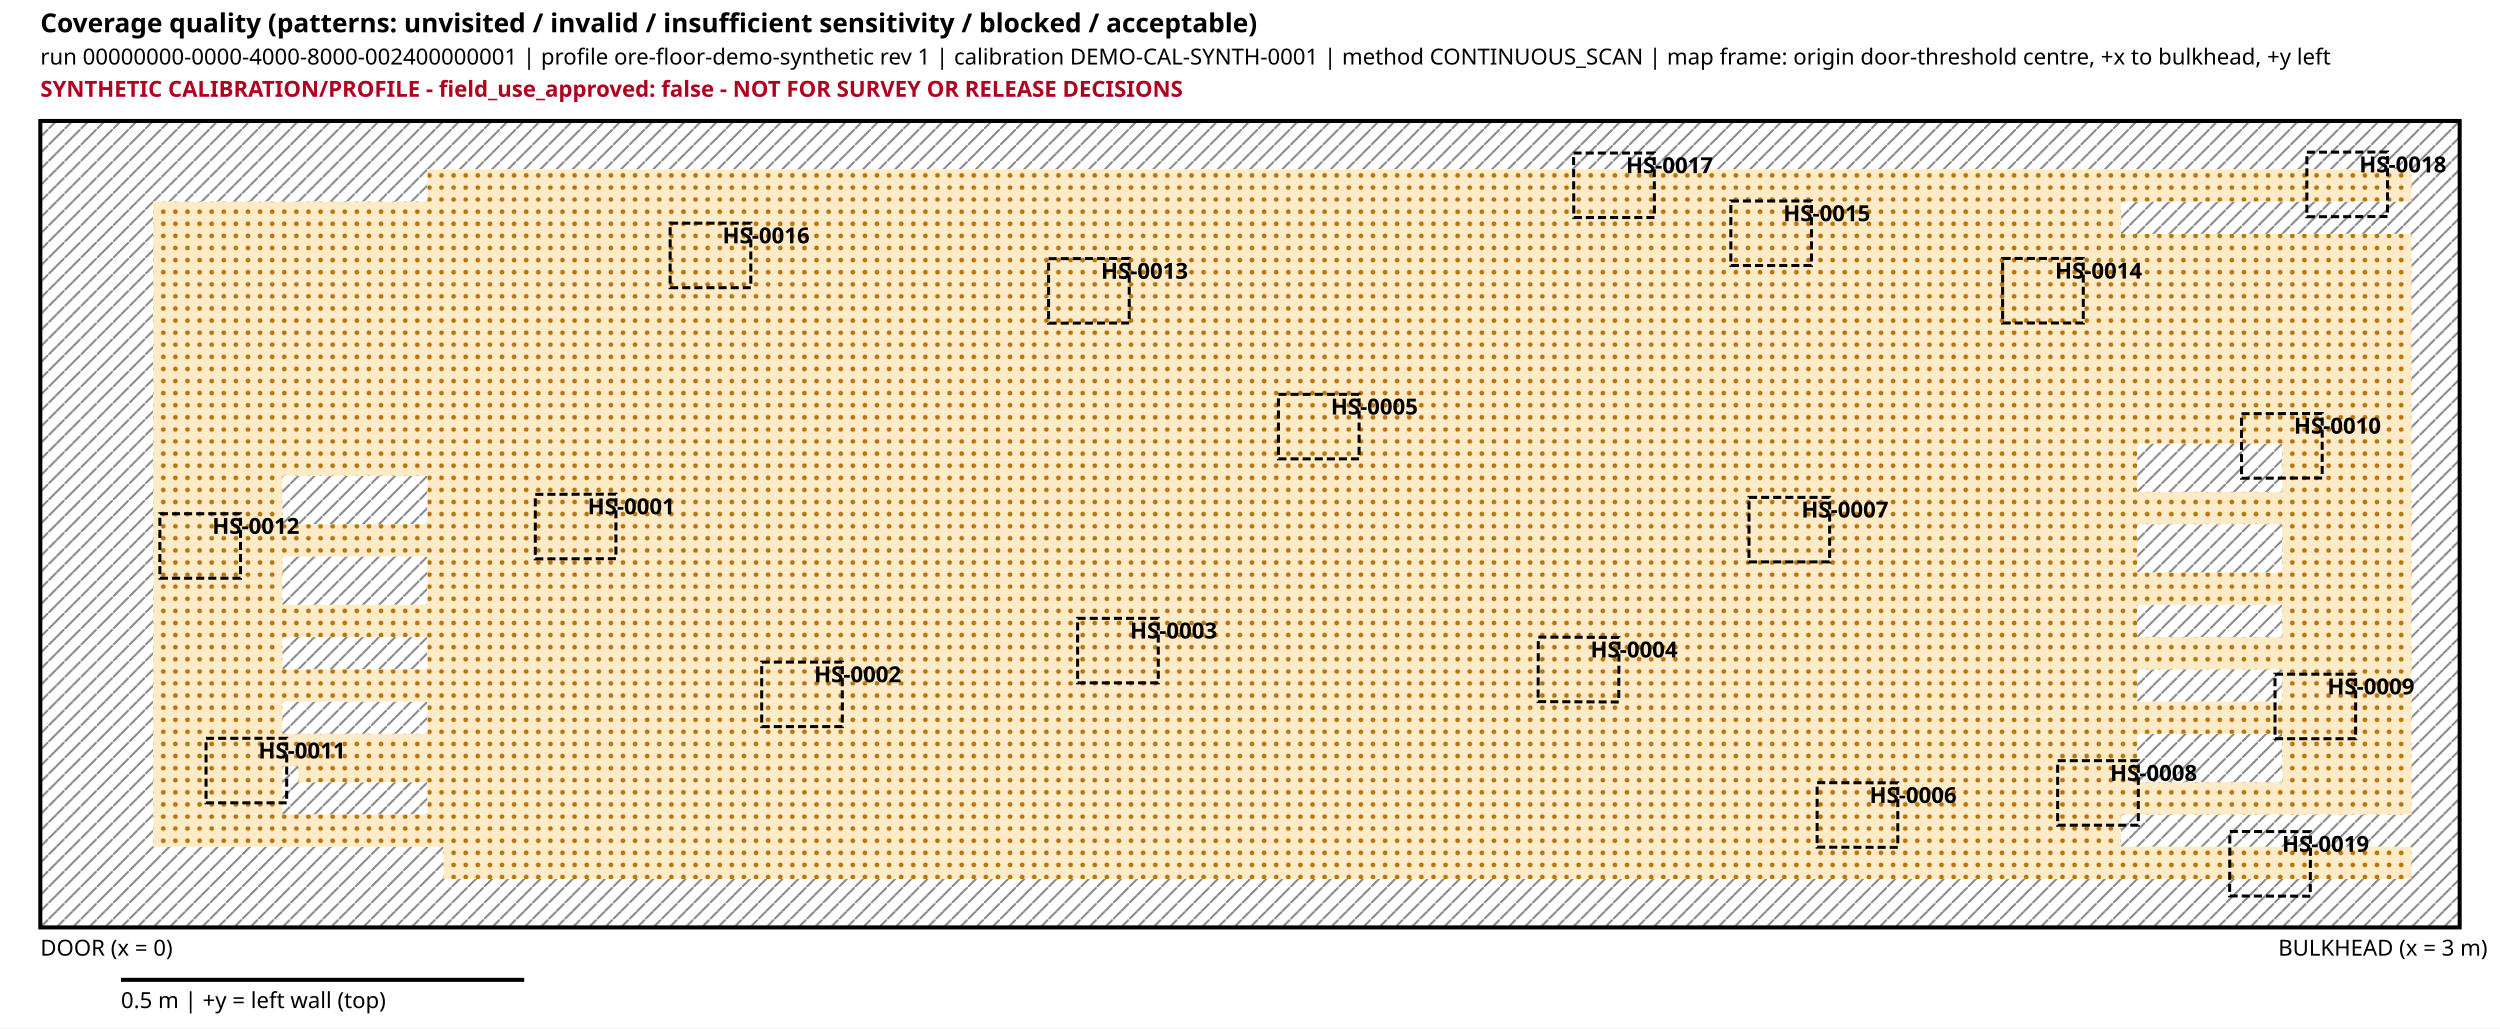
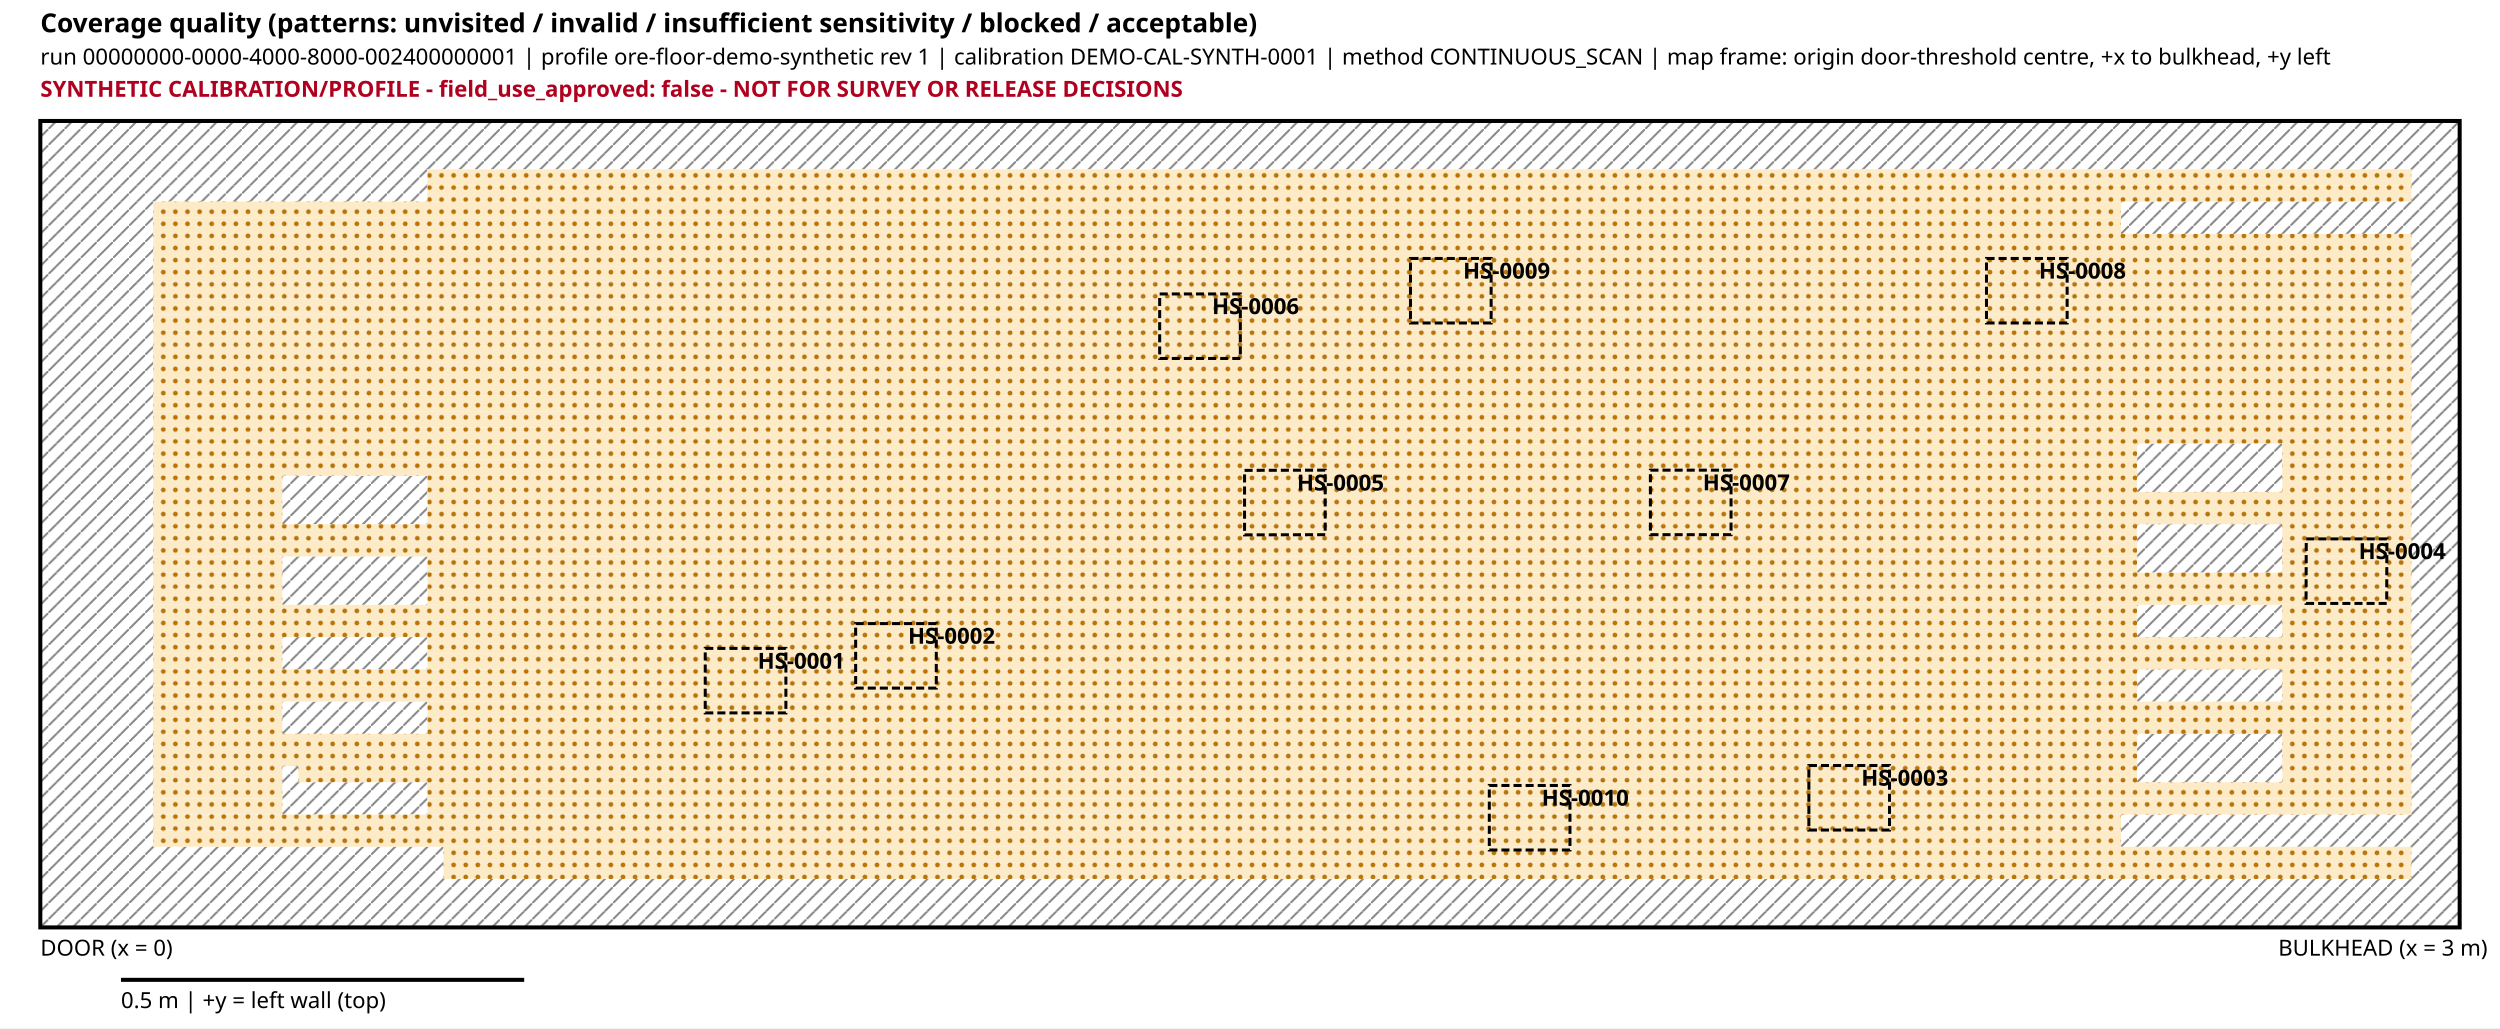
<svg xmlns="http://www.w3.org/2000/svg" width="1240" height="510" viewBox="0 0 1240 510" font-family="sans-serif" font-size="11">
  <defs>
    <pattern id="p-UNVISITED" width="8" height="8" patternUnits="userSpaceOnUse">
      <rect width="8" height="8" fill="#fff" />
      <path d="M0 8L8 0" stroke="#888" stroke-width="1" />
    </pattern>
    <pattern id="p-INVALID_DATA" width="8" height="8" patternUnits="userSpaceOnUse">
      <rect width="8" height="8" fill="#f6d5d5" />
      <path d="M0 0L8 8M0 8L8 0" stroke="#c83c3c" stroke-width="1" />
    </pattern>
    <pattern id="p-INSUFFICIENT_SENSITIVITY" width="6" height="6" patternUnits="userSpaceOnUse">
      <rect width="6" height="6" fill="#fdebc8" />
      <circle cx="3" cy="3" r="1.2" fill="#b9770e" />
    </pattern>
    <pattern id="p-BLOCKED" width="8" height="8" patternUnits="userSpaceOnUse">
      <rect width="8" height="8" fill="#e4dcf0" />
      <path d="M0 4H8" stroke="#785aa0" stroke-width="2" />
    </pattern>
    <pattern id="p-EXCLUDED" width="8" height="8" patternUnits="userSpaceOnUse">
      <rect width="8" height="8" fill="#5a5a5a" />
    </pattern>
    <pattern id="p-ACCEPTABLE" width="8" height="8" patternUnits="userSpaceOnUse">
      <rect width="8" height="8" fill="#2e8b57" />
    </pattern>
  </defs>
  <rect width="1240" height="510" fill="#fff" />
  <text x="20" y="16" font-size="13" font-weight="bold">Coverage quality (patterns: unvisited / invalid / insufficient sensitivity / blocked / acceptable)</text>
  <text x="20" y="32">run 00000000-0000-4000-8000-002400000001 | profile ore-floor-demo-synthetic rev 1 | calibration DEMO-CAL-SYNTH-0001 | method CONTINUOUS_SCAN | map frame: origin door-threshold centre, +x to bulkhead, +y left</text>
  <text x="20" y="48" fill="#b00020" font-weight="bold">SYNTHETIC CALIBRATION/PROFILE - field_use_approved: false - NOT FOR SURVEY OR RELEASE DECISIONS</text>
  <rect x="20.0" y="452.0" width="1200.0" height="8.0" fill="url(#p-UNVISITED)" />
  <rect x="20.0" y="444.0" width="1200.0" height="8.0" fill="url(#p-UNVISITED)" />
  <rect x="20.0" y="436.0" width="1200.0" height="8.0" fill="url(#p-UNVISITED)" />
  <rect x="20.0" y="428.0" width="200.0" height="8.0" fill="url(#p-UNVISITED)" />
  <rect x="1196.0" y="428.0" width="24.0" height="8.0" fill="url(#p-UNVISITED)" />
  <rect x="20.0" y="420.0" width="200.0" height="8.0" fill="url(#p-UNVISITED)" />
  <rect x="1196.0" y="420.0" width="24.0" height="8.0" fill="url(#p-UNVISITED)" />
  <rect x="20.0" y="412.0" width="56.0" height="8.0" fill="url(#p-UNVISITED)" />
  <rect x="1052.0" y="412.0" width="168.0" height="8.0" fill="url(#p-UNVISITED)" />
  <rect x="20.0" y="404.0" width="56.0" height="8.0" fill="url(#p-UNVISITED)" />
  <rect x="1052.0" y="404.0" width="168.0" height="8.0" fill="url(#p-UNVISITED)" />
  <rect x="20.0" y="396.0" width="56.0" height="8.0" fill="url(#p-UNVISITED)" />
  <rect x="140.0" y="396.0" width="72.0" height="8.0" fill="url(#p-UNVISITED)" />
  <rect x="1196.0" y="396.0" width="24.0" height="8.0" fill="url(#p-UNVISITED)" />
  <rect x="20.0" y="388.0" width="56.0" height="8.0" fill="url(#p-UNVISITED)" />
  <rect x="140.0" y="388.0" width="72.0" height="8.0" fill="url(#p-UNVISITED)" />
  <rect x="1196.0" y="388.0" width="24.0" height="8.0" fill="url(#p-UNVISITED)" />
  <rect x="20.0" y="380.0" width="56.0" height="8.0" fill="url(#p-UNVISITED)" />
  <rect x="140.0" y="380.0" width="8.0" height="8.0" fill="url(#p-UNVISITED)" />
  <rect x="1060.0" y="380.0" width="72.0" height="8.0" fill="url(#p-UNVISITED)" />
  <rect x="1196.0" y="380.0" width="24.0" height="8.0" fill="url(#p-UNVISITED)" />
  <rect x="20.0" y="372.0" width="56.0" height="8.0" fill="url(#p-UNVISITED)" />
  <rect x="1060.0" y="372.0" width="72.0" height="8.0" fill="url(#p-UNVISITED)" />
  <rect x="1196.0" y="372.0" width="24.0" height="8.0" fill="url(#p-UNVISITED)" />
  <rect x="20.0" y="364.0" width="56.0" height="8.0" fill="url(#p-UNVISITED)" />
  <rect x="1060.0" y="364.0" width="72.0" height="8.0" fill="url(#p-UNVISITED)" />
  <rect x="1196.0" y="364.0" width="24.0" height="8.0" fill="url(#p-UNVISITED)" />
  <rect x="20.0" y="356.0" width="56.0" height="8.0" fill="url(#p-UNVISITED)" />
  <rect x="140.0" y="356.0" width="72.0" height="8.0" fill="url(#p-UNVISITED)" />
  <rect x="1196.0" y="356.0" width="24.0" height="8.0" fill="url(#p-UNVISITED)" />
  <rect x="20.0" y="348.0" width="56.0" height="8.0" fill="url(#p-UNVISITED)" />
  <rect x="140.0" y="348.0" width="72.0" height="8.0" fill="url(#p-UNVISITED)" />
  <rect x="1196.0" y="348.0" width="24.0" height="8.0" fill="url(#p-UNVISITED)" />
  <rect x="20.0" y="340.0" width="56.0" height="8.0" fill="url(#p-UNVISITED)" />
  <rect x="1060.0" y="340.0" width="72.0" height="8.0" fill="url(#p-UNVISITED)" />
  <rect x="1196.0" y="340.0" width="24.0" height="8.0" fill="url(#p-UNVISITED)" />
  <rect x="20.0" y="332.0" width="56.0" height="8.0" fill="url(#p-UNVISITED)" />
  <rect x="1060.0" y="332.0" width="72.0" height="8.0" fill="url(#p-UNVISITED)" />
  <rect x="1196.0" y="332.0" width="24.0" height="8.0" fill="url(#p-UNVISITED)" />
  <rect x="20.0" y="324.0" width="56.0" height="8.0" fill="url(#p-UNVISITED)" />
  <rect x="140.0" y="324.0" width="72.0" height="8.0" fill="url(#p-UNVISITED)" />
  <rect x="1196.0" y="324.0" width="24.0" height="8.0" fill="url(#p-UNVISITED)" />
  <rect x="20.0" y="316.0" width="56.0" height="8.0" fill="url(#p-UNVISITED)" />
  <rect x="140.0" y="316.0" width="72.0" height="8.0" fill="url(#p-UNVISITED)" />
  <rect x="1196.0" y="316.0" width="24.0" height="8.0" fill="url(#p-UNVISITED)" />
  <rect x="20.0" y="308.0" width="56.0" height="8.0" fill="url(#p-UNVISITED)" />
  <rect x="1060.0" y="308.0" width="72.0" height="8.0" fill="url(#p-UNVISITED)" />
  <rect x="1196.0" y="308.0" width="24.0" height="8.0" fill="url(#p-UNVISITED)" />
  <rect x="20.0" y="300.0" width="56.0" height="8.0" fill="url(#p-UNVISITED)" />
  <rect x="1060.0" y="300.0" width="72.0" height="8.0" fill="url(#p-UNVISITED)" />
  <rect x="1196.0" y="300.0" width="24.0" height="8.0" fill="url(#p-UNVISITED)" />
  <rect x="20.0" y="292.0" width="56.0" height="8.0" fill="url(#p-UNVISITED)" />
  <rect x="140.0" y="292.0" width="72.0" height="8.0" fill="url(#p-UNVISITED)" />
  <rect x="1196.0" y="292.0" width="24.0" height="8.0" fill="url(#p-UNVISITED)" />
  <rect x="20.0" y="284.0" width="56.0" height="8.0" fill="url(#p-UNVISITED)" />
  <rect x="140.0" y="284.0" width="72.0" height="8.0" fill="url(#p-UNVISITED)" />
  <rect x="1196.0" y="284.0" width="24.0" height="8.0" fill="url(#p-UNVISITED)" />
  <rect x="20.0" y="276.0" width="56.0" height="8.0" fill="url(#p-UNVISITED)" />
  <rect x="140.0" y="276.0" width="72.0" height="8.0" fill="url(#p-UNVISITED)" />
  <rect x="1060.0" y="276.0" width="72.0" height="8.0" fill="url(#p-UNVISITED)" />
  <rect x="1196.0" y="276.0" width="24.0" height="8.0" fill="url(#p-UNVISITED)" />
  <rect x="20.0" y="268.0" width="56.0" height="8.0" fill="url(#p-UNVISITED)" />
  <rect x="1060.0" y="268.0" width="72.0" height="8.0" fill="url(#p-UNVISITED)" />
  <rect x="1196.0" y="268.0" width="24.0" height="8.0" fill="url(#p-UNVISITED)" />
  <rect x="20.0" y="260.0" width="56.0" height="8.0" fill="url(#p-UNVISITED)" />
  <rect x="1060.0" y="260.0" width="72.0" height="8.0" fill="url(#p-UNVISITED)" />
  <rect x="1196.0" y="260.0" width="24.0" height="8.0" fill="url(#p-UNVISITED)" />
  <rect x="20.0" y="252.0" width="56.0" height="8.0" fill="url(#p-UNVISITED)" />
  <rect x="140.0" y="252.0" width="72.0" height="8.0" fill="url(#p-UNVISITED)" />
  <rect x="1196.0" y="252.0" width="24.0" height="8.0" fill="url(#p-UNVISITED)" />
  <rect x="20.0" y="244.0" width="56.0" height="8.0" fill="url(#p-UNVISITED)" />
  <rect x="140.0" y="244.0" width="72.0" height="8.0" fill="url(#p-UNVISITED)" />
  <rect x="1196.0" y="244.0" width="24.0" height="8.0" fill="url(#p-UNVISITED)" />
  <rect x="20.0" y="236.0" width="56.0" height="8.0" fill="url(#p-UNVISITED)" />
  <rect x="140.0" y="236.0" width="72.0" height="8.0" fill="url(#p-UNVISITED)" />
  <rect x="1060.0" y="236.0" width="72.0" height="8.0" fill="url(#p-UNVISITED)" />
  <rect x="1196.0" y="236.0" width="24.0" height="8.0" fill="url(#p-UNVISITED)" />
  <rect x="20.0" y="228.0" width="56.0" height="8.0" fill="url(#p-UNVISITED)" />
  <rect x="1060.0" y="228.0" width="72.0" height="8.0" fill="url(#p-UNVISITED)" />
  <rect x="1196.0" y="228.0" width="24.0" height="8.0" fill="url(#p-UNVISITED)" />
  <rect x="20.0" y="220.0" width="56.0" height="8.0" fill="url(#p-UNVISITED)" />
  <rect x="1060.0" y="220.0" width="72.0" height="8.0" fill="url(#p-UNVISITED)" />
  <rect x="1196.0" y="220.0" width="24.0" height="8.0" fill="url(#p-UNVISITED)" />
  <rect x="20.0" y="212.0" width="56.0" height="8.0" fill="url(#p-UNVISITED)" />
  <rect x="1196.0" y="212.0" width="24.0" height="8.0" fill="url(#p-UNVISITED)" />
  <rect x="20.0" y="204.0" width="56.0" height="8.0" fill="url(#p-UNVISITED)" />
  <rect x="1196.0" y="204.0" width="24.0" height="8.0" fill="url(#p-UNVISITED)" />
  <rect x="20.0" y="196.0" width="56.0" height="8.0" fill="url(#p-UNVISITED)" />
  <rect x="1196.0" y="196.0" width="24.0" height="8.0" fill="url(#p-UNVISITED)" />
  <rect x="20.0" y="188.0" width="56.0" height="8.0" fill="url(#p-UNVISITED)" />
  <rect x="1196.0" y="188.0" width="24.0" height="8.0" fill="url(#p-UNVISITED)" />
  <rect x="20.0" y="180.0" width="56.0" height="8.0" fill="url(#p-UNVISITED)" />
  <rect x="1196.0" y="180.0" width="24.0" height="8.0" fill="url(#p-UNVISITED)" />
  <rect x="20.0" y="172.0" width="56.0" height="8.0" fill="url(#p-UNVISITED)" />
  <rect x="1196.0" y="172.0" width="24.0" height="8.0" fill="url(#p-UNVISITED)" />
  <rect x="20.0" y="164.0" width="56.0" height="8.0" fill="url(#p-UNVISITED)" />
  <rect x="1196.0" y="164.0" width="24.0" height="8.0" fill="url(#p-UNVISITED)" />
  <rect x="20.0" y="156.0" width="56.0" height="8.0" fill="url(#p-UNVISITED)" />
  <rect x="1196.0" y="156.0" width="24.0" height="8.0" fill="url(#p-UNVISITED)" />
  <rect x="20.0" y="148.0" width="56.0" height="8.0" fill="url(#p-UNVISITED)" />
  <rect x="1196.0" y="148.0" width="24.0" height="8.0" fill="url(#p-UNVISITED)" />
  <rect x="20.0" y="140.0" width="56.0" height="8.0" fill="url(#p-UNVISITED)" />
  <rect x="1196.0" y="140.0" width="24.0" height="8.0" fill="url(#p-UNVISITED)" />
  <rect x="20.0" y="132.0" width="56.0" height="8.0" fill="url(#p-UNVISITED)" />
  <rect x="1196.0" y="132.0" width="24.0" height="8.0" fill="url(#p-UNVISITED)" />
  <rect x="20.0" y="124.0" width="56.0" height="8.0" fill="url(#p-UNVISITED)" />
  <rect x="1196.0" y="124.0" width="24.0" height="8.0" fill="url(#p-UNVISITED)" />
  <rect x="20.0" y="116.0" width="56.0" height="8.0" fill="url(#p-UNVISITED)" />
  <rect x="1196.0" y="116.0" width="24.0" height="8.0" fill="url(#p-UNVISITED)" />
  <rect x="20.0" y="108.0" width="56.0" height="8.0" fill="url(#p-UNVISITED)" />
  <rect x="1052.0" y="108.0" width="168.0" height="8.0" fill="url(#p-UNVISITED)" />
  <rect x="20.0" y="100.0" width="56.0" height="8.0" fill="url(#p-UNVISITED)" />
  <rect x="1052.0" y="100.0" width="168.0" height="8.0" fill="url(#p-UNVISITED)" />
  <rect x="20.0" y="92.0" width="192.0" height="8.0" fill="url(#p-UNVISITED)" />
  <rect x="1196.0" y="92.0" width="24.0" height="8.0" fill="url(#p-UNVISITED)" />
  <rect x="20.0" y="84.0" width="192.0" height="8.0" fill="url(#p-UNVISITED)" />
  <rect x="1196.0" y="84.0" width="24.0" height="8.0" fill="url(#p-UNVISITED)" />
  <rect x="20.0" y="76.0" width="1200.0" height="8.0" fill="url(#p-UNVISITED)" />
  <rect x="20.0" y="68.0" width="1200.0" height="8.0" fill="url(#p-UNVISITED)" />
  <rect x="20.0" y="60.0" width="1200.0" height="8.0" fill="url(#p-UNVISITED)" />
  <rect x="220.0" y="428.0" width="976.0" height="8.0" fill="url(#p-INSUFFICIENT_SENSITIVITY)" />
  <rect x="220.0" y="420.0" width="976.0" height="8.0" fill="url(#p-INSUFFICIENT_SENSITIVITY)" />
  <rect x="76.0" y="412.0" width="976.0" height="8.0" fill="url(#p-INSUFFICIENT_SENSITIVITY)" />
  <rect x="76.0" y="404.0" width="976.0" height="8.0" fill="url(#p-INSUFFICIENT_SENSITIVITY)" />
  <rect x="76.0" y="396.0" width="64.0" height="8.0" fill="url(#p-INSUFFICIENT_SENSITIVITY)" />
  <rect x="212.0" y="396.0" width="984.0" height="8.0" fill="url(#p-INSUFFICIENT_SENSITIVITY)" />
  <rect x="76.0" y="388.0" width="64.0" height="8.0" fill="url(#p-INSUFFICIENT_SENSITIVITY)" />
  <rect x="212.0" y="388.0" width="984.0" height="8.0" fill="url(#p-INSUFFICIENT_SENSITIVITY)" />
  <rect x="76.0" y="380.0" width="64.0" height="8.0" fill="url(#p-INSUFFICIENT_SENSITIVITY)" />
  <rect x="148.0" y="380.0" width="912.0" height="8.0" fill="url(#p-INSUFFICIENT_SENSITIVITY)" />
  <rect x="1132.0" y="380.0" width="64.0" height="8.0" fill="url(#p-INSUFFICIENT_SENSITIVITY)" />
  <rect x="76.0" y="372.0" width="984.0" height="8.0" fill="url(#p-INSUFFICIENT_SENSITIVITY)" />
  <rect x="1132.0" y="372.0" width="64.0" height="8.0" fill="url(#p-INSUFFICIENT_SENSITIVITY)" />
  <rect x="76.0" y="364.0" width="984.0" height="8.0" fill="url(#p-INSUFFICIENT_SENSITIVITY)" />
  <rect x="1132.0" y="364.0" width="64.0" height="8.0" fill="url(#p-INSUFFICIENT_SENSITIVITY)" />
  <rect x="76.0" y="356.0" width="64.0" height="8.0" fill="url(#p-INSUFFICIENT_SENSITIVITY)" />
  <rect x="212.0" y="356.0" width="984.0" height="8.0" fill="url(#p-INSUFFICIENT_SENSITIVITY)" />
  <rect x="76.0" y="348.0" width="64.0" height="8.0" fill="url(#p-INSUFFICIENT_SENSITIVITY)" />
  <rect x="212.0" y="348.0" width="984.0" height="8.0" fill="url(#p-INSUFFICIENT_SENSITIVITY)" />
  <rect x="76.0" y="340.0" width="984.0" height="8.0" fill="url(#p-INSUFFICIENT_SENSITIVITY)" />
  <rect x="1132.0" y="340.0" width="64.0" height="8.0" fill="url(#p-INSUFFICIENT_SENSITIVITY)" />
  <rect x="76.0" y="332.0" width="984.0" height="8.0" fill="url(#p-INSUFFICIENT_SENSITIVITY)" />
  <rect x="1132.0" y="332.0" width="64.0" height="8.0" fill="url(#p-INSUFFICIENT_SENSITIVITY)" />
  <rect x="76.0" y="324.0" width="64.0" height="8.0" fill="url(#p-INSUFFICIENT_SENSITIVITY)" />
  <rect x="212.0" y="324.0" width="984.0" height="8.0" fill="url(#p-INSUFFICIENT_SENSITIVITY)" />
  <rect x="76.0" y="316.0" width="64.0" height="8.0" fill="url(#p-INSUFFICIENT_SENSITIVITY)" />
  <rect x="212.0" y="316.0" width="984.0" height="8.0" fill="url(#p-INSUFFICIENT_SENSITIVITY)" />
  <rect x="76.0" y="308.0" width="984.0" height="8.0" fill="url(#p-INSUFFICIENT_SENSITIVITY)" />
  <rect x="1132.0" y="308.0" width="64.0" height="8.0" fill="url(#p-INSUFFICIENT_SENSITIVITY)" />
  <rect x="76.0" y="300.0" width="984.0" height="8.0" fill="url(#p-INSUFFICIENT_SENSITIVITY)" />
  <rect x="1132.0" y="300.0" width="64.0" height="8.0" fill="url(#p-INSUFFICIENT_SENSITIVITY)" />
  <rect x="76.0" y="292.0" width="64.0" height="8.0" fill="url(#p-INSUFFICIENT_SENSITIVITY)" />
  <rect x="212.0" y="292.0" width="984.0" height="8.0" fill="url(#p-INSUFFICIENT_SENSITIVITY)" />
  <rect x="76.0" y="284.0" width="64.0" height="8.0" fill="url(#p-INSUFFICIENT_SENSITIVITY)" />
  <rect x="212.0" y="284.0" width="984.0" height="8.0" fill="url(#p-INSUFFICIENT_SENSITIVITY)" />
  <rect x="76.0" y="276.0" width="64.0" height="8.0" fill="url(#p-INSUFFICIENT_SENSITIVITY)" />
  <rect x="212.0" y="276.0" width="848.0" height="8.0" fill="url(#p-INSUFFICIENT_SENSITIVITY)" />
  <rect x="1132.0" y="276.0" width="64.0" height="8.0" fill="url(#p-INSUFFICIENT_SENSITIVITY)" />
  <rect x="76.0" y="268.0" width="984.0" height="8.0" fill="url(#p-INSUFFICIENT_SENSITIVITY)" />
  <rect x="1132.0" y="268.0" width="64.0" height="8.0" fill="url(#p-INSUFFICIENT_SENSITIVITY)" />
  <rect x="76.0" y="260.0" width="984.0" height="8.0" fill="url(#p-INSUFFICIENT_SENSITIVITY)" />
  <rect x="1132.0" y="260.0" width="64.0" height="8.0" fill="url(#p-INSUFFICIENT_SENSITIVITY)" />
  <rect x="76.0" y="252.0" width="64.0" height="8.0" fill="url(#p-INSUFFICIENT_SENSITIVITY)" />
  <rect x="212.0" y="252.0" width="984.0" height="8.0" fill="url(#p-INSUFFICIENT_SENSITIVITY)" />
  <rect x="76.0" y="244.0" width="64.0" height="8.0" fill="url(#p-INSUFFICIENT_SENSITIVITY)" />
  <rect x="212.0" y="244.0" width="984.0" height="8.0" fill="url(#p-INSUFFICIENT_SENSITIVITY)" />
  <rect x="76.0" y="236.0" width="64.0" height="8.0" fill="url(#p-INSUFFICIENT_SENSITIVITY)" />
  <rect x="212.0" y="236.0" width="848.0" height="8.0" fill="url(#p-INSUFFICIENT_SENSITIVITY)" />
  <rect x="1132.0" y="236.0" width="64.0" height="8.0" fill="url(#p-INSUFFICIENT_SENSITIVITY)" />
  <rect x="76.0" y="228.0" width="984.0" height="8.0" fill="url(#p-INSUFFICIENT_SENSITIVITY)" />
  <rect x="1132.0" y="228.0" width="64.0" height="8.0" fill="url(#p-INSUFFICIENT_SENSITIVITY)" />
  <rect x="76.0" y="220.0" width="984.0" height="8.0" fill="url(#p-INSUFFICIENT_SENSITIVITY)" />
  <rect x="1132.0" y="220.0" width="64.0" height="8.0" fill="url(#p-INSUFFICIENT_SENSITIVITY)" />
  <rect x="76.0" y="212.0" width="1120.0" height="8.0" fill="url(#p-INSUFFICIENT_SENSITIVITY)" />
  <rect x="76.0" y="204.0" width="1120.0" height="8.0" fill="url(#p-INSUFFICIENT_SENSITIVITY)" />
  <rect x="76.0" y="196.0" width="1120.0" height="8.0" fill="url(#p-INSUFFICIENT_SENSITIVITY)" />
  <rect x="76.0" y="188.0" width="1120.0" height="8.0" fill="url(#p-INSUFFICIENT_SENSITIVITY)" />
  <rect x="76.0" y="180.0" width="1120.0" height="8.0" fill="url(#p-INSUFFICIENT_SENSITIVITY)" />
  <rect x="76.0" y="172.0" width="1120.0" height="8.0" fill="url(#p-INSUFFICIENT_SENSITIVITY)" />
  <rect x="76.0" y="164.0" width="1120.0" height="8.0" fill="url(#p-INSUFFICIENT_SENSITIVITY)" />
  <rect x="76.0" y="156.0" width="1120.0" height="8.0" fill="url(#p-INSUFFICIENT_SENSITIVITY)" />
  <rect x="76.0" y="148.0" width="1120.0" height="8.0" fill="url(#p-INSUFFICIENT_SENSITIVITY)" />
  <rect x="76.0" y="140.0" width="1120.0" height="8.0" fill="url(#p-INSUFFICIENT_SENSITIVITY)" />
  <rect x="76.0" y="132.0" width="1120.0" height="8.0" fill="url(#p-INSUFFICIENT_SENSITIVITY)" />
  <rect x="76.0" y="124.0" width="1120.0" height="8.0" fill="url(#p-INSUFFICIENT_SENSITIVITY)" />
  <rect x="76.0" y="116.0" width="1120.0" height="8.0" fill="url(#p-INSUFFICIENT_SENSITIVITY)" />
  <rect x="76.0" y="108.0" width="976.0" height="8.0" fill="url(#p-INSUFFICIENT_SENSITIVITY)" />
  <rect x="76.0" y="100.0" width="976.0" height="8.0" fill="url(#p-INSUFFICIENT_SENSITIVITY)" />
  <rect x="212.0" y="92.0" width="984.0" height="8.0" fill="url(#p-INSUFFICIENT_SENSITIVITY)" />
  <rect x="212.0" y="84.0" width="984.0" height="8.0" fill="url(#p-INSUFFICIENT_SENSITIVITY)" />
  <rect x="20.0" y="60.0" width="1200.0" height="400.0" fill="none" stroke="#000" stroke-width="2" />
  <text x="20.0" y="474.0">DOOR (x = 0)</text>
  <text x="1130.0" y="474.0">BULKHEAD (x = 3 m)</text>
  <line x1="60.0" y1="486.0" x2="260.0" y2="486.0" stroke="#000" stroke-width="2" />
  <text x="60.0" y="500.0">0.5 m | +y = left wall (top)</text>
-   <polygon points="305.5,245.1 265.5,245.2 265.5,277.2 305.5,277.1" fill="none" stroke="#000" stroke-width="1.5" stroke-dasharray="4 2" />
-   <text x="291.5" y="255.1" font-weight="bold">HS-0001</text>
-   <polygon points="377.8,360.4 417.8,360.4 417.8,328.4 377.8,328.4" fill="none" stroke="#000" stroke-width="1.5" stroke-dasharray="4 2" />
-   <text x="403.8" y="338.4" font-weight="bold">HS-0002</text>
-   <polygon points="574.5,306.7 534.5,306.7 534.5,338.7 574.5,338.7" fill="none" stroke="#000" stroke-width="1.5" stroke-dasharray="4 2" />
-   <text x="560.5" y="316.7" font-weight="bold">HS-0003</text>
-   <polygon points="762.9,348.0 802.9,348.2 803.0,316.2 763.0,316.0" fill="none" stroke="#000" stroke-width="1.5" stroke-dasharray="4 2" />
-   <text x="788.9" y="326.1" font-weight="bold">HS-0004</text>
-   <polygon points="634.1,227.6 674.1,227.6 674.1,195.6 634.1,195.6" fill="none" stroke="#000" stroke-width="1.5" stroke-dasharray="4 2" />
-   <text x="660.1" y="205.6" font-weight="bold">HS-0005</text>
-   <polygon points="901.3,420.2 941.3,420.3 941.3,388.3 901.3,388.2" fill="none" stroke="#000" stroke-width="1.5" stroke-dasharray="4 2" />
-   <text x="927.3" y="398.3" font-weight="bold">HS-0006</text>
-   <polygon points="867.5,278.7 907.5,278.7 907.5,246.7 867.5,246.7" fill="none" stroke="#000" stroke-width="1.5" stroke-dasharray="4 2" />
-   <text x="893.5" y="256.7" font-weight="bold">HS-0007</text>
-   <polygon points="1020.6,409.3 1060.6,409.3 1060.6,377.3 1020.6,377.3" fill="none" stroke="#000" stroke-width="1.5" stroke-dasharray="4 2" />
-   <text x="1046.6" y="387.3" font-weight="bold">HS-0008</text>
-   <polygon points="1128.4,366.4 1168.4,366.4 1168.4,334.4 1128.4,334.4" fill="none" stroke="#000" stroke-width="1.5" stroke-dasharray="4 2" />
-   <text x="1154.4" y="344.4" font-weight="bold">HS-0009</text>
-   <polygon points="1111.8,237.2 1151.8,237.1 1151.8,205.1 1111.8,205.2" fill="none" stroke="#000" stroke-width="1.5" stroke-dasharray="4 2" />
-   <text x="1137.8" y="215.1" font-weight="bold">HS-0010</text>
-   <polygon points="142.2,366.2 102.2,366.2 102.2,398.2 142.2,398.2" fill="none" stroke="#000" stroke-width="1.5" stroke-dasharray="4 2" />
-   <text x="128.2" y="376.2" font-weight="bold">HS-0011</text>
-   <polygon points="119.3,254.8 79.3,254.8 79.3,286.8 119.3,286.8" fill="none" stroke="#000" stroke-width="1.5" stroke-dasharray="4 2" />
-   <text x="105.3" y="264.8" font-weight="bold">HS-0012</text>
-   <polygon points="520.1,160.3 560.1,160.2 560.1,128.2 520.1,128.3" fill="none" stroke="#000" stroke-width="1.5" stroke-dasharray="4 2" />
-   <text x="546.1" y="138.3" font-weight="bold">HS-0013</text>
-   <polygon points="993.3,160.2 1033.3,160.2 1033.3,128.2 993.3,128.2" fill="none" stroke="#000" stroke-width="1.5" stroke-dasharray="4 2" />
-   <text x="1019.3" y="138.2" font-weight="bold">HS-0014</text>
-   <polygon points="858.5,131.7 898.5,131.7 898.5,99.7 858.5,99.7" fill="none" stroke="#000" stroke-width="1.5" stroke-dasharray="4 2" />
-   <text x="884.5" y="109.7" font-weight="bold">HS-0015</text>
-   <polygon points="372.4,110.7 332.4,110.7 332.4,142.7 372.4,142.7" fill="none" stroke="#000" stroke-width="1.5" stroke-dasharray="4 2" />
-   <text x="358.4" y="120.7" font-weight="bold">HS-0016</text>
-   <polygon points="780.6,107.9 820.6,107.9 820.5,75.9 780.5,75.9" fill="none" stroke="#000" stroke-width="1.5" stroke-dasharray="4 2" />
-   <text x="806.5" y="85.9" font-weight="bold">HS-0017</text>
-   <polygon points="1144.2,107.5 1184.2,107.4 1184.2,75.4 1144.2,75.5" fill="none" stroke="#000" stroke-width="1.5" stroke-dasharray="4 2" />
-   <text x="1170.2" y="85.5" font-weight="bold">HS-0018</text>
-   <polygon points="1105.9,444.4 1145.9,444.5 1146.0,412.5 1106.0,412.4" fill="none" stroke="#000" stroke-width="1.5" stroke-dasharray="4 2" />
-   <text x="1131.9" y="422.5" font-weight="bold">HS-0019</text>
+   <polygon points="349.8,353.6 389.8,353.6 389.8,321.6 349.8,321.6" fill="none" stroke="#000" stroke-width="1.5" stroke-dasharray="4 2" />
+   <text x="375.8" y="331.7" font-weight="bold">HS-0001</text>
+   <polygon points="424.4,341.3 464.4,341.3 464.4,309.3 424.4,309.3" fill="none" stroke="#000" stroke-width="1.5" stroke-dasharray="4 2" />
+   <text x="450.4" y="319.3" font-weight="bold">HS-0002</text>
+   <polygon points="897.2,411.7 937.2,411.7 937.2,379.7 897.2,379.7" fill="none" stroke="#000" stroke-width="1.5" stroke-dasharray="4 2" />
+   <text x="923.2" y="389.7" font-weight="bold">HS-0003</text>
+   <polygon points="1143.8,299.3 1183.8,299.3 1183.9,267.3 1143.9,267.3" fill="none" stroke="#000" stroke-width="1.5" stroke-dasharray="4 2" />
+   <text x="1169.9" y="277.3" font-weight="bold">HS-0004</text>
+   <polygon points="617.3,265.3 657.3,265.2 657.3,233.2 617.3,233.3" fill="none" stroke="#000" stroke-width="1.5" stroke-dasharray="4 2" />
+   <text x="643.3" y="243.3" font-weight="bold">HS-0005</text>
+   <polygon points="615.2,145.8 575.2,145.8 575.2,177.8 615.2,177.8" fill="none" stroke="#000" stroke-width="1.5" stroke-dasharray="4 2" />
+   <text x="601.2" y="155.8" font-weight="bold">HS-0006</text>
+   <polygon points="818.6,265.2 858.6,265.2 858.6,233.2 818.6,233.2" fill="none" stroke="#000" stroke-width="1.5" stroke-dasharray="4 2" />
+   <text x="844.6" y="243.2" font-weight="bold">HS-0007</text>
+   <polygon points="985.3,160.2 1025.3,160.2 1025.3,128.2 985.3,128.2" fill="none" stroke="#000" stroke-width="1.5" stroke-dasharray="4 2" />
+   <text x="1011.3" y="138.2" font-weight="bold">HS-0008</text>
+   <polygon points="699.6,160.2 739.6,160.2 739.6,128.2 699.6,128.2" fill="none" stroke="#000" stroke-width="1.5" stroke-dasharray="4 2" />
+   <text x="725.7" y="138.2" font-weight="bold">HS-0009</text>
+   <polygon points="738.7,421.6 778.7,421.6 778.7,389.6 738.7,389.6" fill="none" stroke="#000" stroke-width="1.5" stroke-dasharray="4 2" />
+   <text x="764.7" y="399.6" font-weight="bold">HS-0010</text>
</svg>
